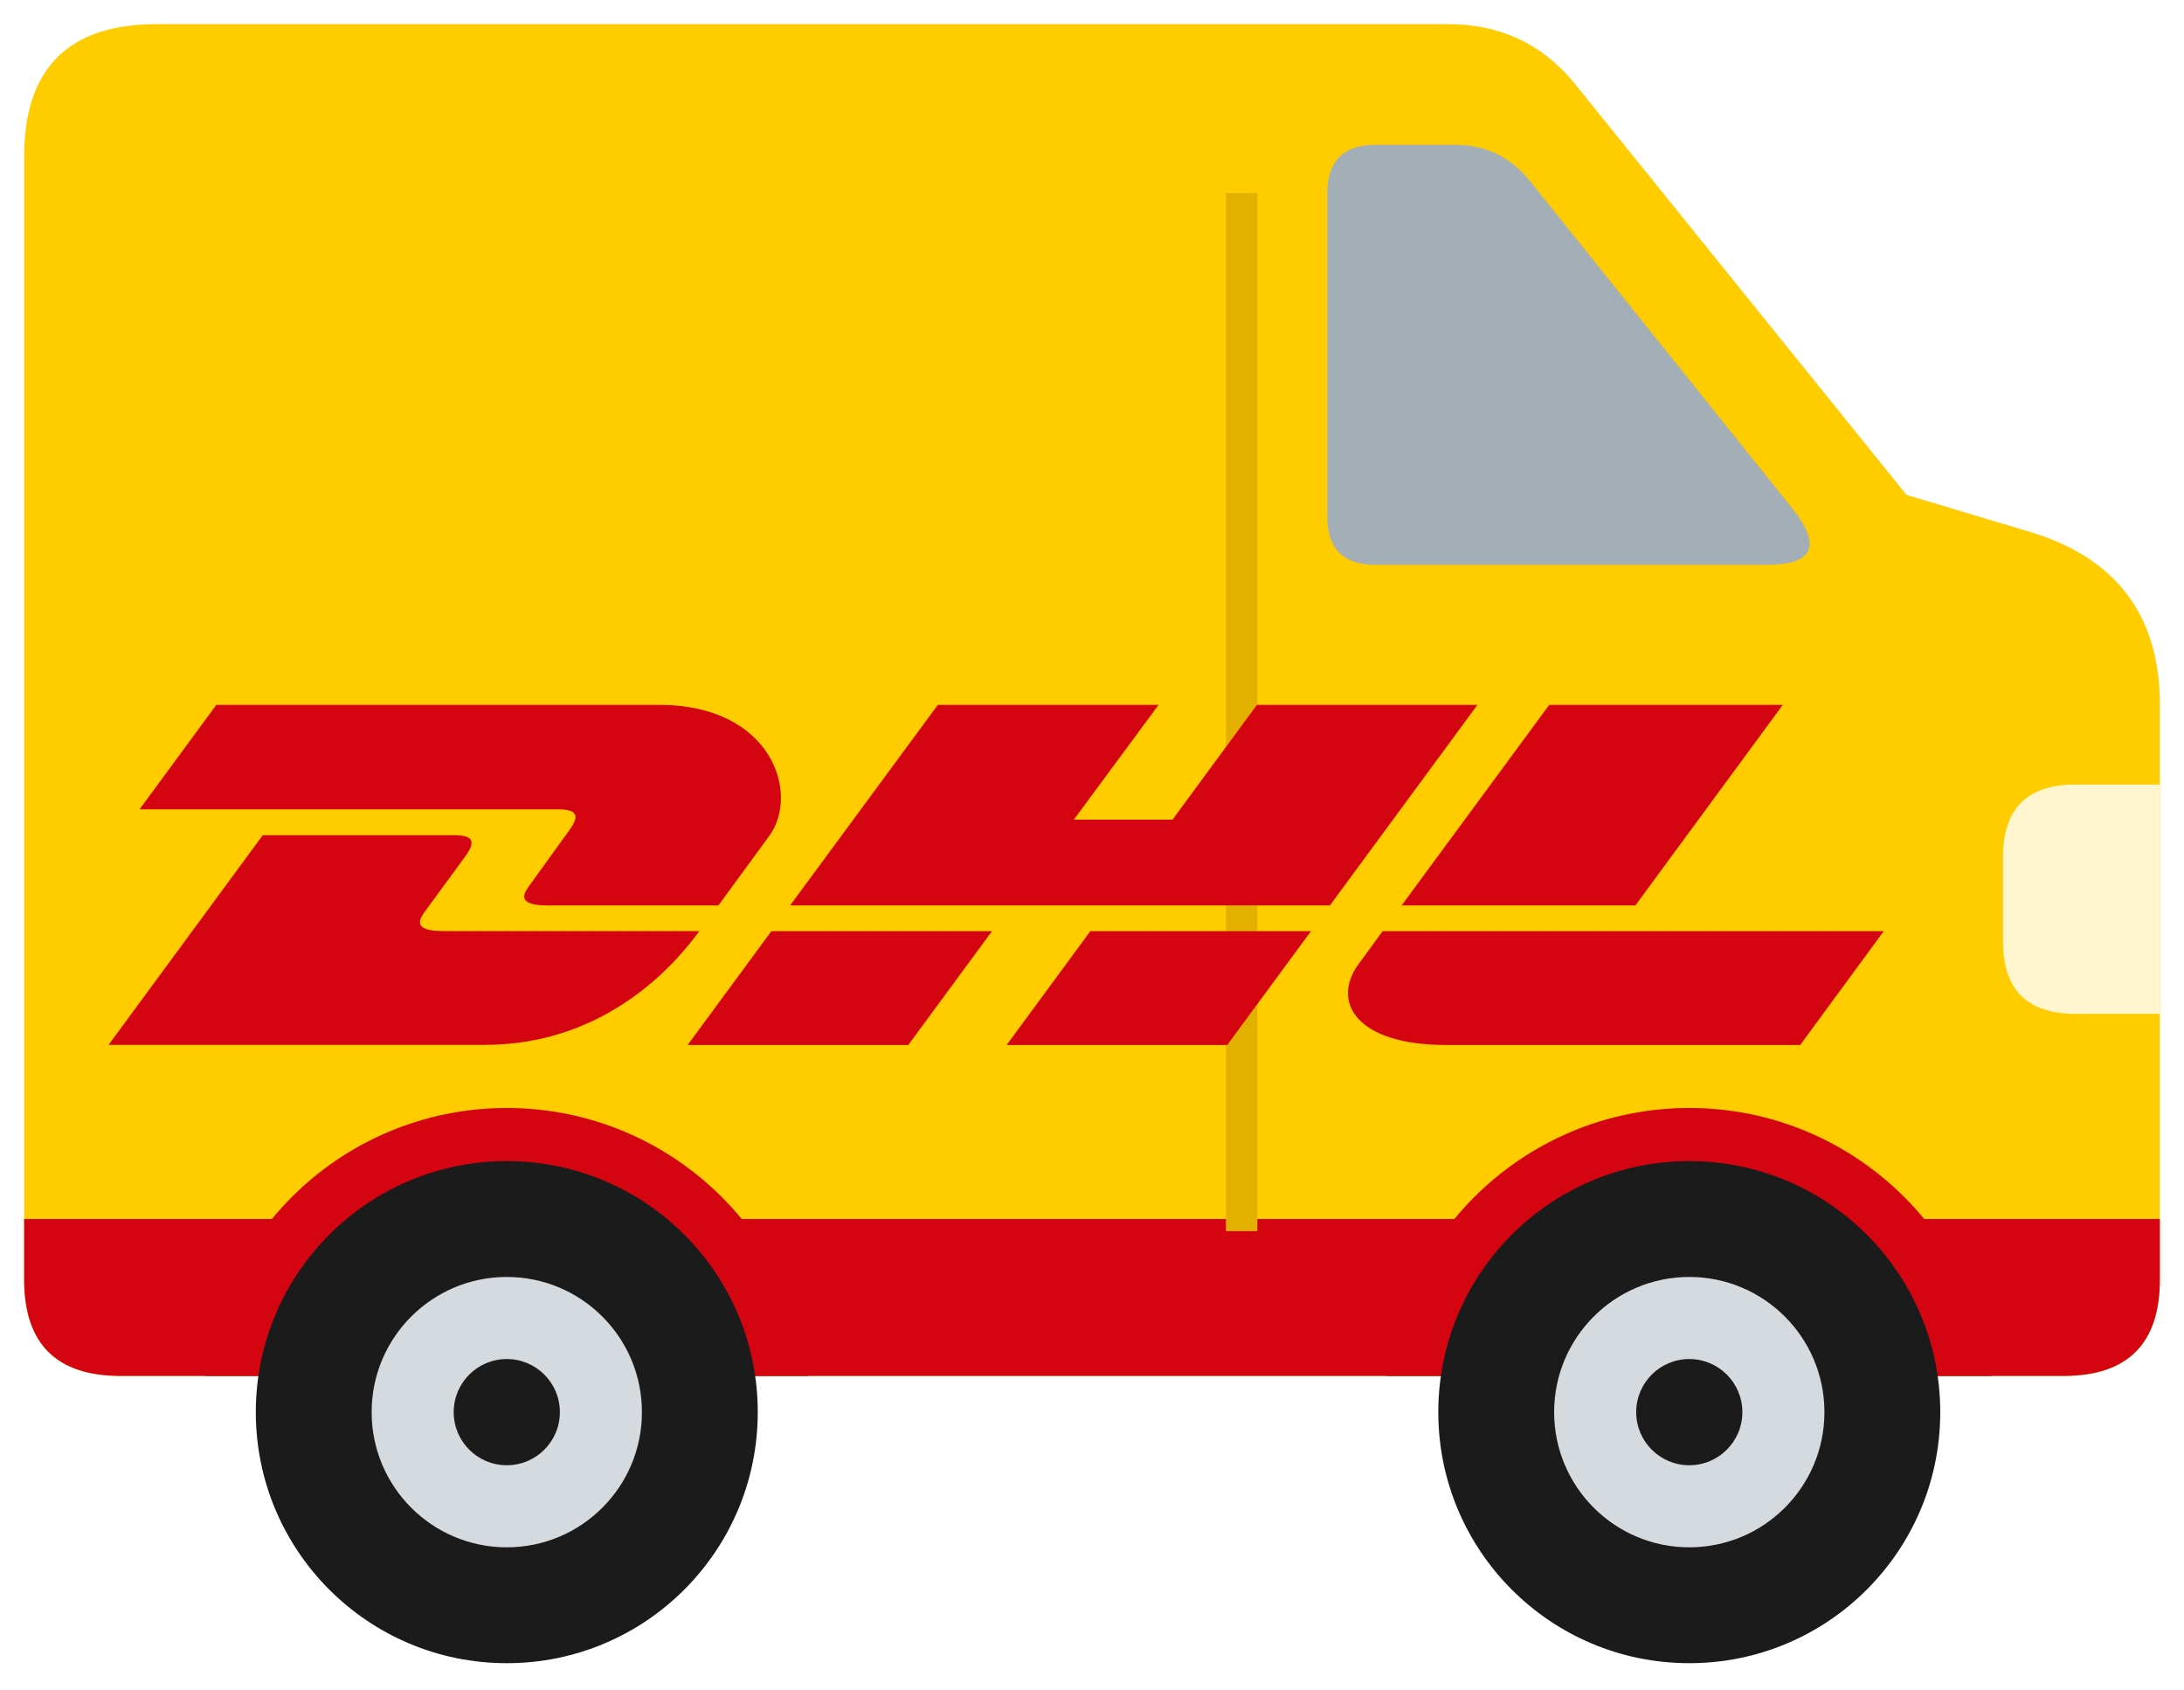
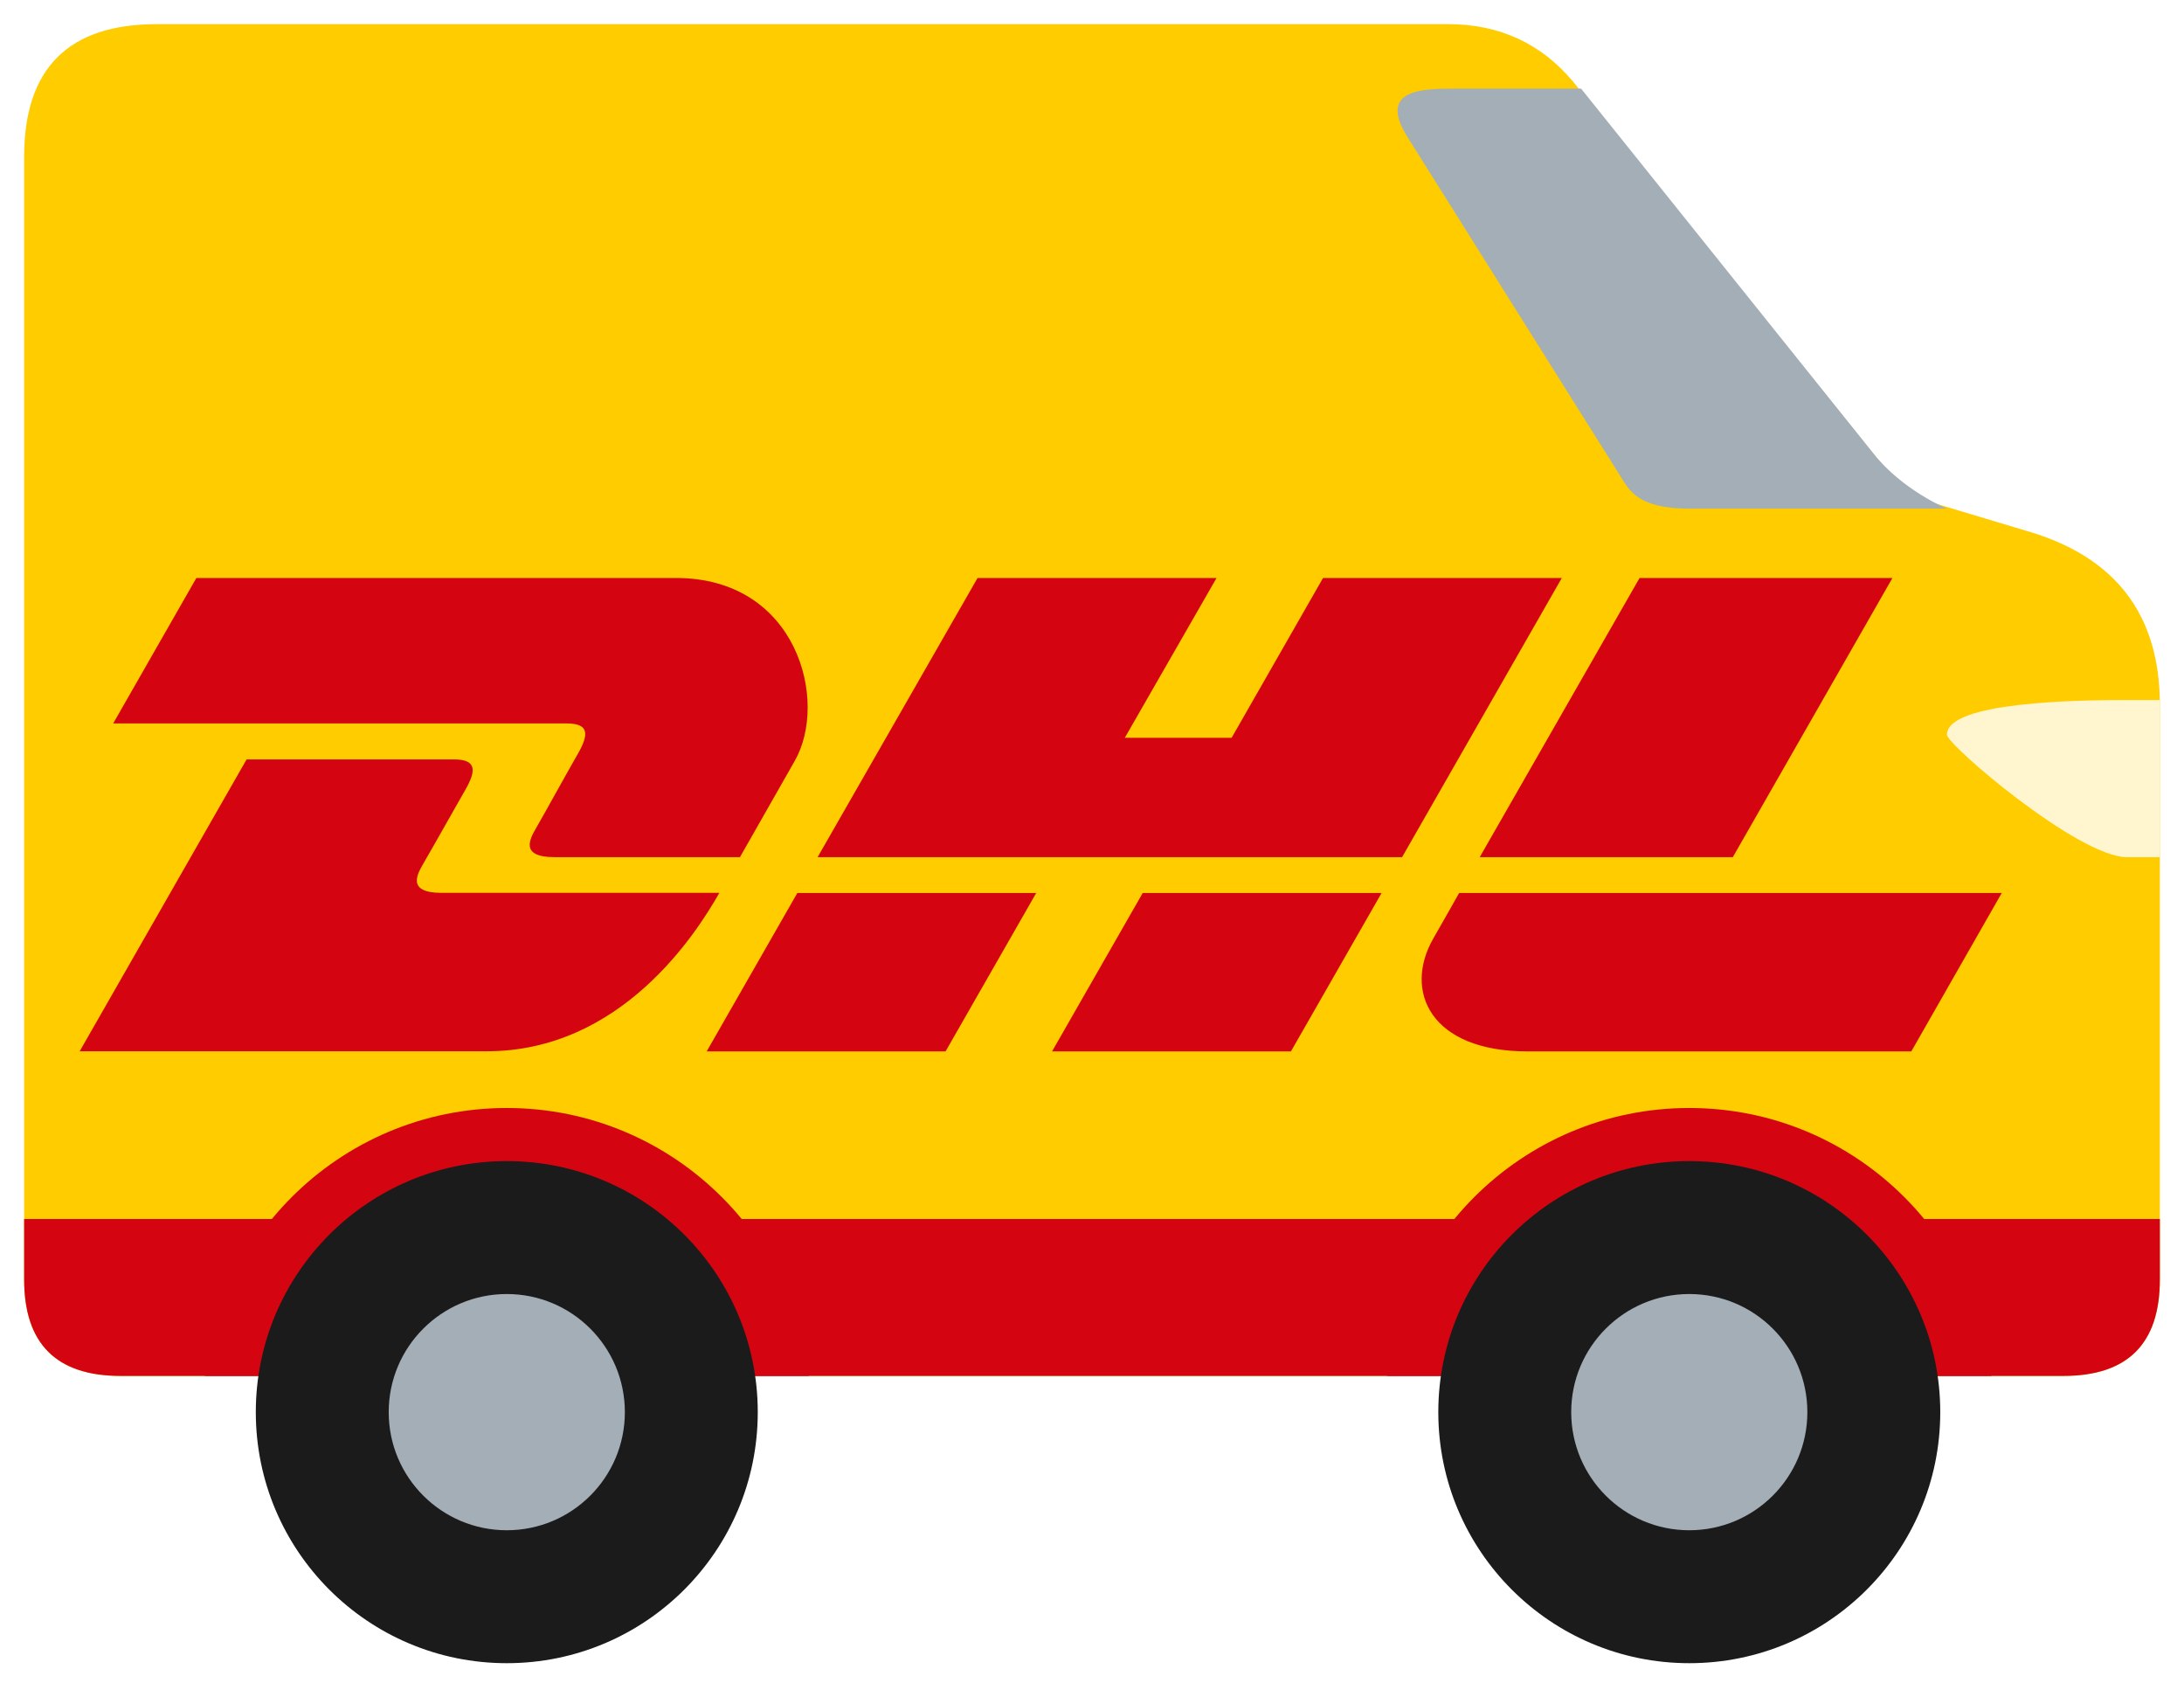
- <svg xmlns="http://www.w3.org/2000/svg" viewBox="90 70 905 700">
-   <path fill="#FFCC00" d="M100 135 Q100 80 155 80 L690 80 Q722 80 742 104 L880 275 L930 290 Q985 306 985 362 L985 600 Q985 640 945 640 L140 640 Q100 640 100 600 Z" />
-   <clipPath id="b">
-     <path d="M100 135 Q100 80 155 80 L690 80 Q722 80 742 104 L880 275 L930 290 Q985 306 985 362 L985 600 Q985 640 945 640 L140 640 Q100 640 100 600 Z" />
-   </clipPath>
-   <g clip-path="url(#b)">
-     <rect x="90" y="575" width="910" height="70" fill="#D40511" />
-     <circle cx="300" cy="655" r="126" fill="#D40511" />
-     <circle cx="790" cy="655" r="126" fill="#D40511" />
-     <rect x="598" y="150" width="13" height="430" fill="#E3B000" />
+ <svg xmlns="http://www.w3.org/2000/svg" width="100%" height="100%" viewBox="0 0 905 700" version="1.1" xml:space="preserve" style="fill-rule:evenodd;clip-rule:evenodd;stroke-linejoin:round;stroke-miterlimit:2;">
+   <g transform="matrix(1,0,0,1,-90,-70)">
+     <path d="M100,135C100,98.333 118.333,80 155,80L690,80C711.333,80 728.667,88 742,104L880,275L930,290C966.667,300.667 985,324.667 985,362L985,600C985,626.667 971.667,640 945,640L140,640C113.333,640 100,626.667 100,600L100,135Z" style="fill:rgb(255,204,0);fill-rule:nonzero;" />
  </g>
-   <path fill="#A3AEB6" d="M640 150 Q640 130 660 130 L693 130 Q712 130 724 145 L833 281 Q851 304 822 304 L660 304 Q640 304 640 284 Z" />
-   <path fill="#FFF6CF" d="M985 395 L985 490 L950 490 Q920 490 920 460 L920 425 Q920 395 950 395 Z" />
-   <path fill="#D40511" transform="translate(4.52 -65.57) scale(41.5)" d="M4.220 10.303l-.767 1.043h4.18c.21 0 .208.078.105.218c-.105.142-.28.39-.386.534c-.054.073-.154.207.171.207h1.71l.505-.69c.314-.426.028-1.312-1.095-1.312zM11.424 10.303l-1.475 2.002h5.39l1.473-2.002H14.61l-.843 1.146h-.985l.846-1.146h-2.203zM17.529 10.303l-1.474 2.002h2.334l1.472-2.002H17.53zM4.684 11.603l-1.54 2.094h3.754c1.24 0 1.932-.844 2.145-1.136h-2.56c-.326 0-.226-.133-.172-.207c.107-.143.283-.388.388-.53c.104-.14.107-.22-.105-.22h-1.91zM9.762 12.562l-.836 1.136h2.203l.836-1.136zM12.947 12.562l-.836 1.136h2.203l.836-1.136zM15.865 12.562s-.159.22-.238.326c-.276.374-.033.81.87.81h3.538l.834-1.136z" />
-   <circle cx="300" cy="655" r="104" fill="#1B1B1B" />
-   <circle cx="300" cy="655" r="56" fill="#D5DADE" />
-   <circle cx="300" cy="655" r="22" fill="#1B1B1B" />
-   <circle cx="790" cy="655" r="104" fill="#1B1B1B" />
-   <circle cx="790" cy="655" r="56" fill="#D5DADE" />
-   <circle cx="790" cy="655" r="22" fill="#1B1B1B" />
+   <g transform="matrix(1,0,0,1,-90,-70)">
+     <clipPath id="_clip1">
+       <path d="M100,135C100,98.333 118.333,80 155,80L690,80C711.333,80 728.667,88 742,104L880,275L930,290C966.667,300.667 985,324.667 985,362L985,600C985,626.667 971.667,640 945,640L140,640C113.333,640 100,626.667 100,600L100,135Z" />
+     </clipPath>
+     <g clip-path="url(#_clip1)">
+       <rect x="90" y="575" width="910" height="70" style="fill:rgb(212,5,17);" />
+       <circle cx="300" cy="655" r="126" style="fill:rgb(212,5,17);" />
+       <circle cx="790" cy="655" r="126" style="fill:rgb(212,5,17);" />
+     </g>
+   </g>
+   <g transform="matrix(1,0,0,1,-56.80716,-93.28663)">
+     <path d="M640,150C627.464,130 646.667,130 660,130L711.978,130L833,281C845,296.333 863.576,304 863.576,304L756.807,304C738.502,304 733.234,298.286 730.041,293.391C730.041,293.391 649.411,165.014 640,150Z" style="fill:rgb(163,174,182);fill-rule:nonzero;" />
+   </g>
+   <g transform="matrix(1,0,0,0.685162,-90,43.34157)">
+     <path d="M985,360L985,455L971.323,455C951.323,455 896.769,387.1 896.769,380.97C896.769,360.97 951.323,360 971.323,360L985,360Z" style="fill:rgb(255,246,207);fill-rule:nonzero;" />
+   </g>
+   <g transform="matrix(44.93417,0,0,57.76821,-108.2529,-355.7474)">
+     <path d="M4.22,10.303L3.453,11.346L7.633,11.346C7.843,11.346 7.841,11.424 7.738,11.564C7.633,11.706 7.458,11.954 7.352,12.098C7.298,12.171 7.198,12.305 7.523,12.305L9.233,12.305L9.738,11.615C10.052,11.189 9.766,10.303 8.643,10.303L4.22,10.303ZM11.424,10.303L9.949,12.305L15.339,12.305L16.812,10.303L14.61,10.303L13.767,11.449L12.782,11.449L13.628,10.303L11.424,10.303ZM17.529,10.303L16.055,12.305L18.389,12.305L19.861,10.303L17.529,10.303ZM4.684,11.603L3.144,13.697L6.898,13.697C8.138,13.697 8.83,12.853 9.043,12.561L6.483,12.561C6.157,12.561 6.257,12.428 6.311,12.354C6.418,12.211 6.594,11.966 6.699,11.824C6.803,11.684 6.806,11.604 6.594,11.604L4.684,11.604L4.684,11.603ZM9.762,12.562L8.926,13.698L11.129,13.698L11.965,12.562L9.762,12.562ZM12.947,12.562L12.111,13.698L14.314,13.698L15.15,12.562L12.947,12.562ZM15.865,12.562C15.865,12.562 15.706,12.782 15.627,12.888C15.351,13.262 15.594,13.698 16.497,13.698L20.035,13.698L20.869,12.562L15.865,12.562Z" style="fill:rgb(212,5,17);fill-rule:nonzero;" />
+   </g>
+   <g transform="matrix(1,0,0,1,-90,-70)">
+     <circle cx="300" cy="655" r="104" style="fill:rgb(27,27,27);" />
+   </g>
+   <g transform="matrix(0.873737,0,0,0.873737,-52.12101,12.70246)">
+     <circle cx="300" cy="655" r="56" style="fill:rgb(163,174,182);" />
+   </g>
+   <g transform="matrix(1,0,0,1,-90,-70)">
+     <circle cx="790" cy="655" r="104" style="fill:rgb(27,27,27);" />
+   </g>
+   <g transform="matrix(0.873737,0,0,0.873737,9.748007,12.70246)">
+     <circle cx="790" cy="655" r="56" style="fill:rgb(163,174,182);" />
+   </g>
</svg>
